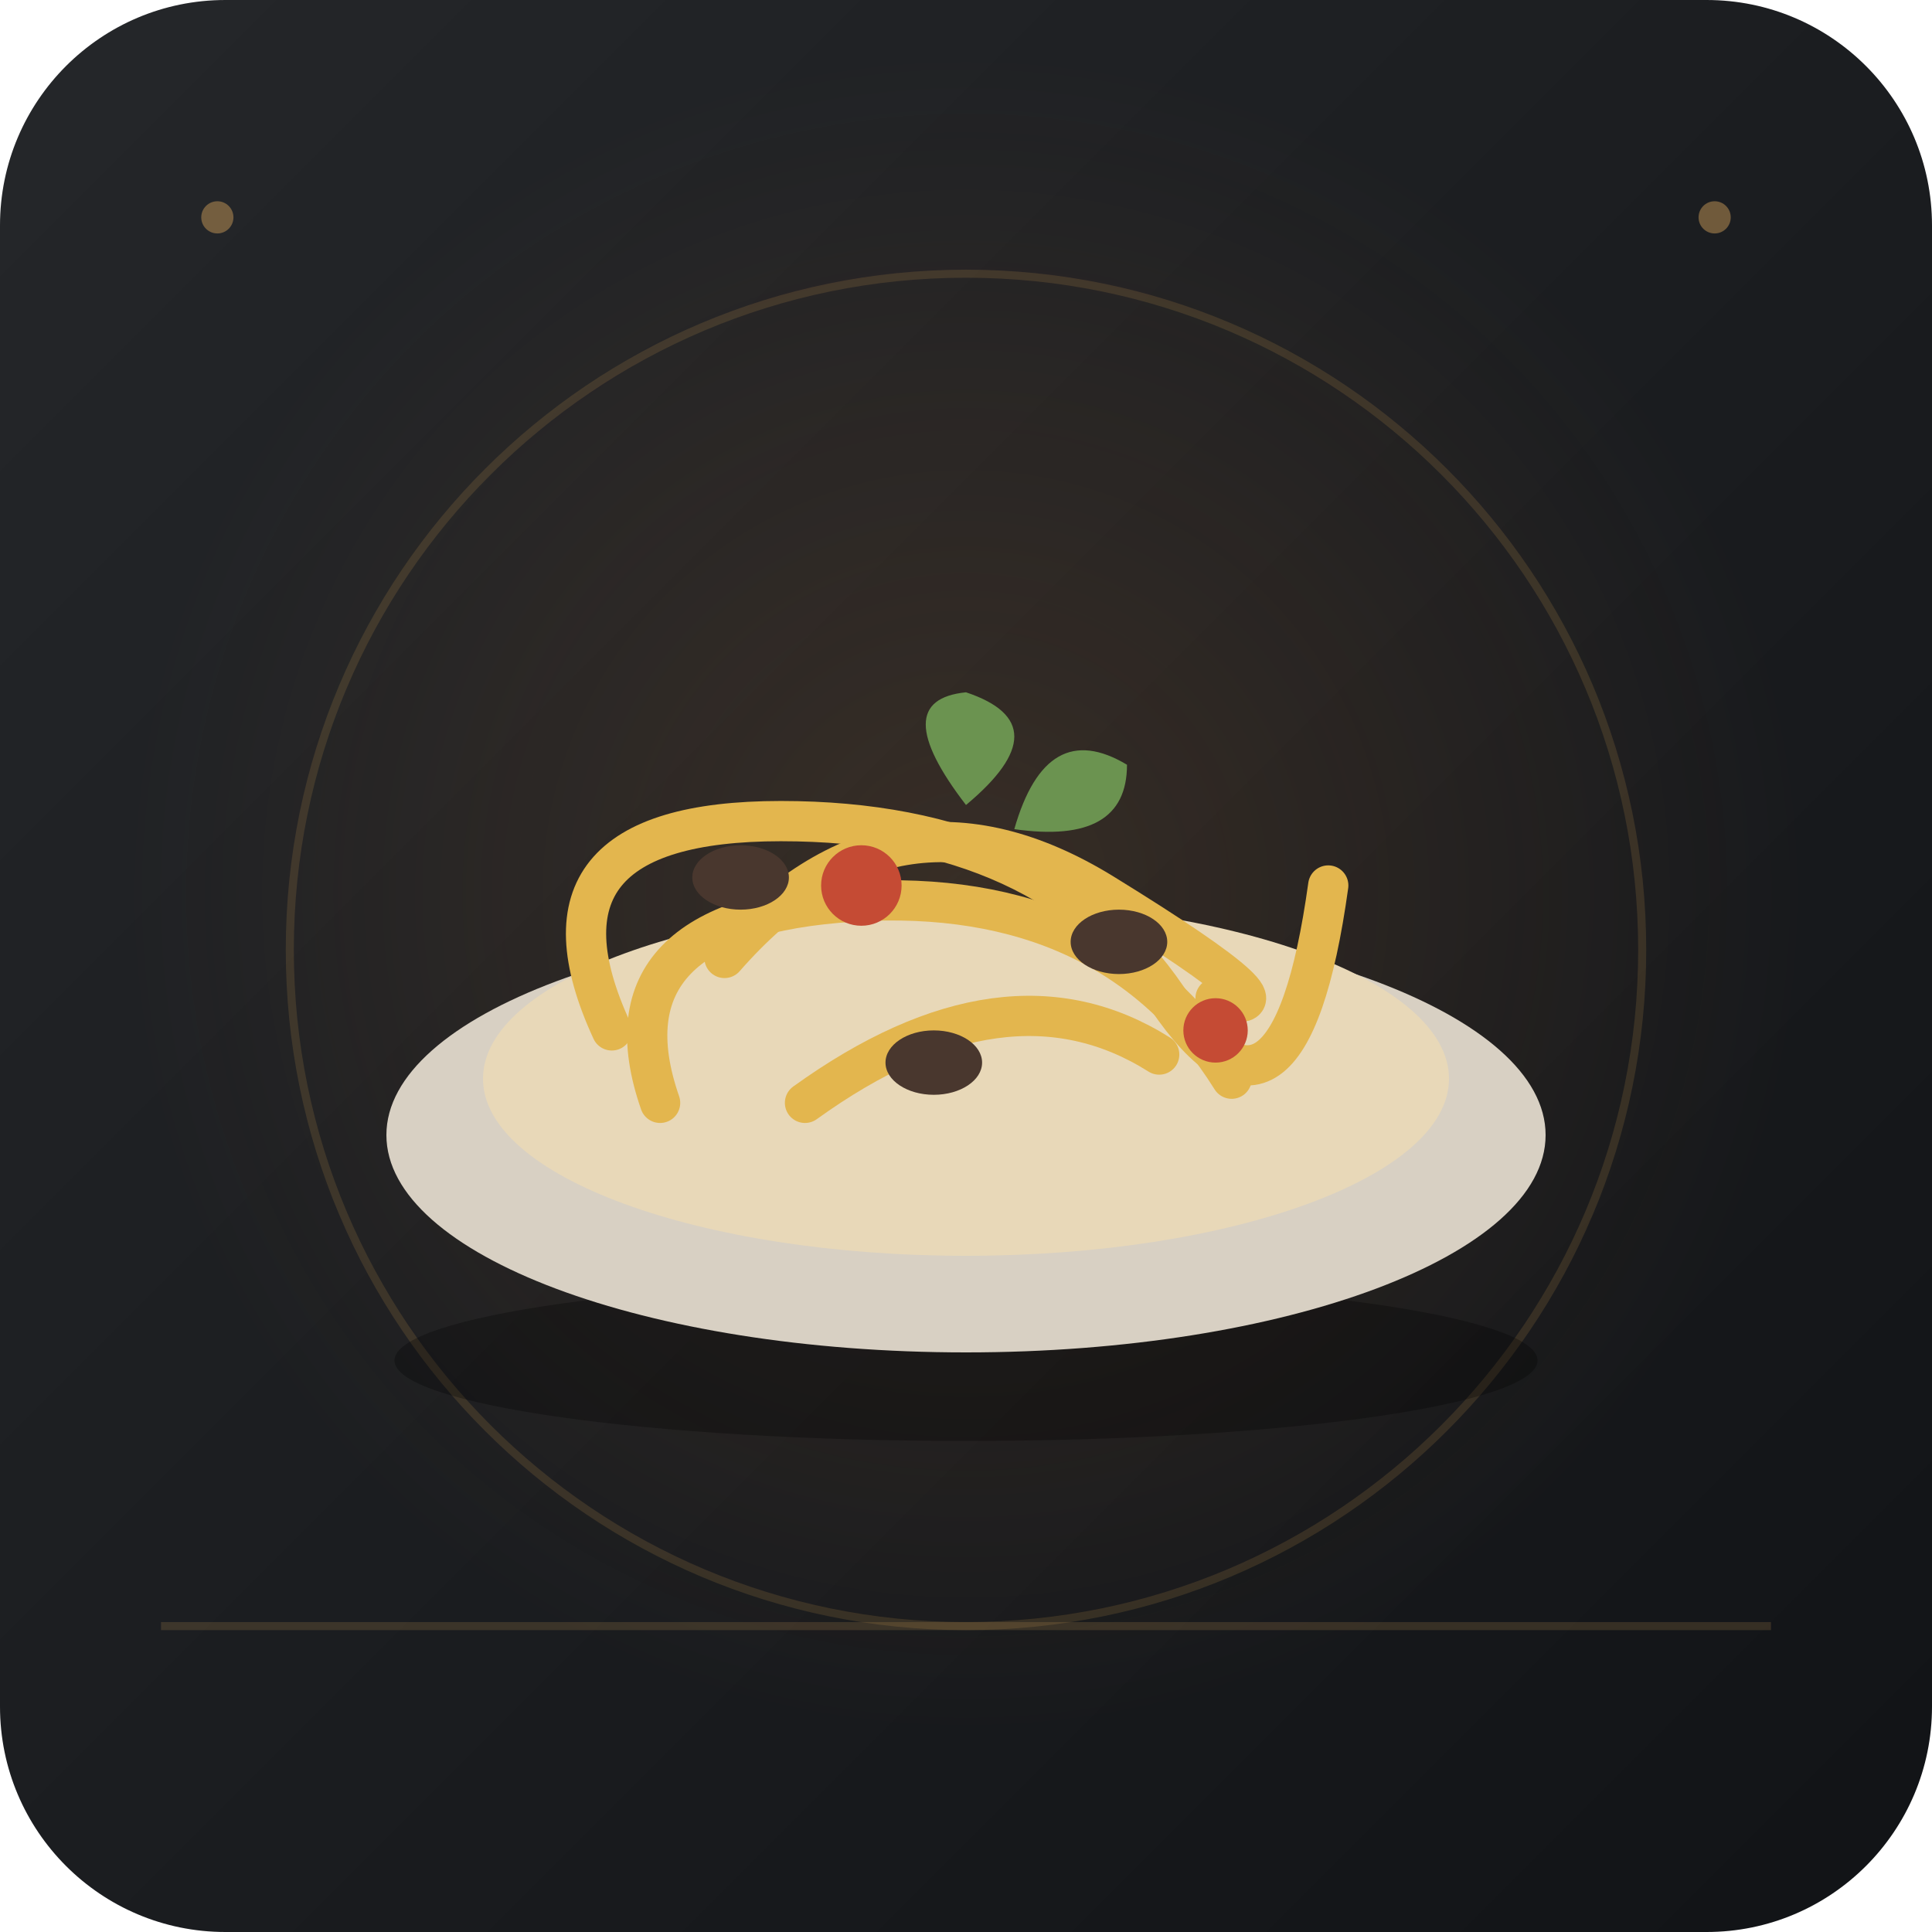
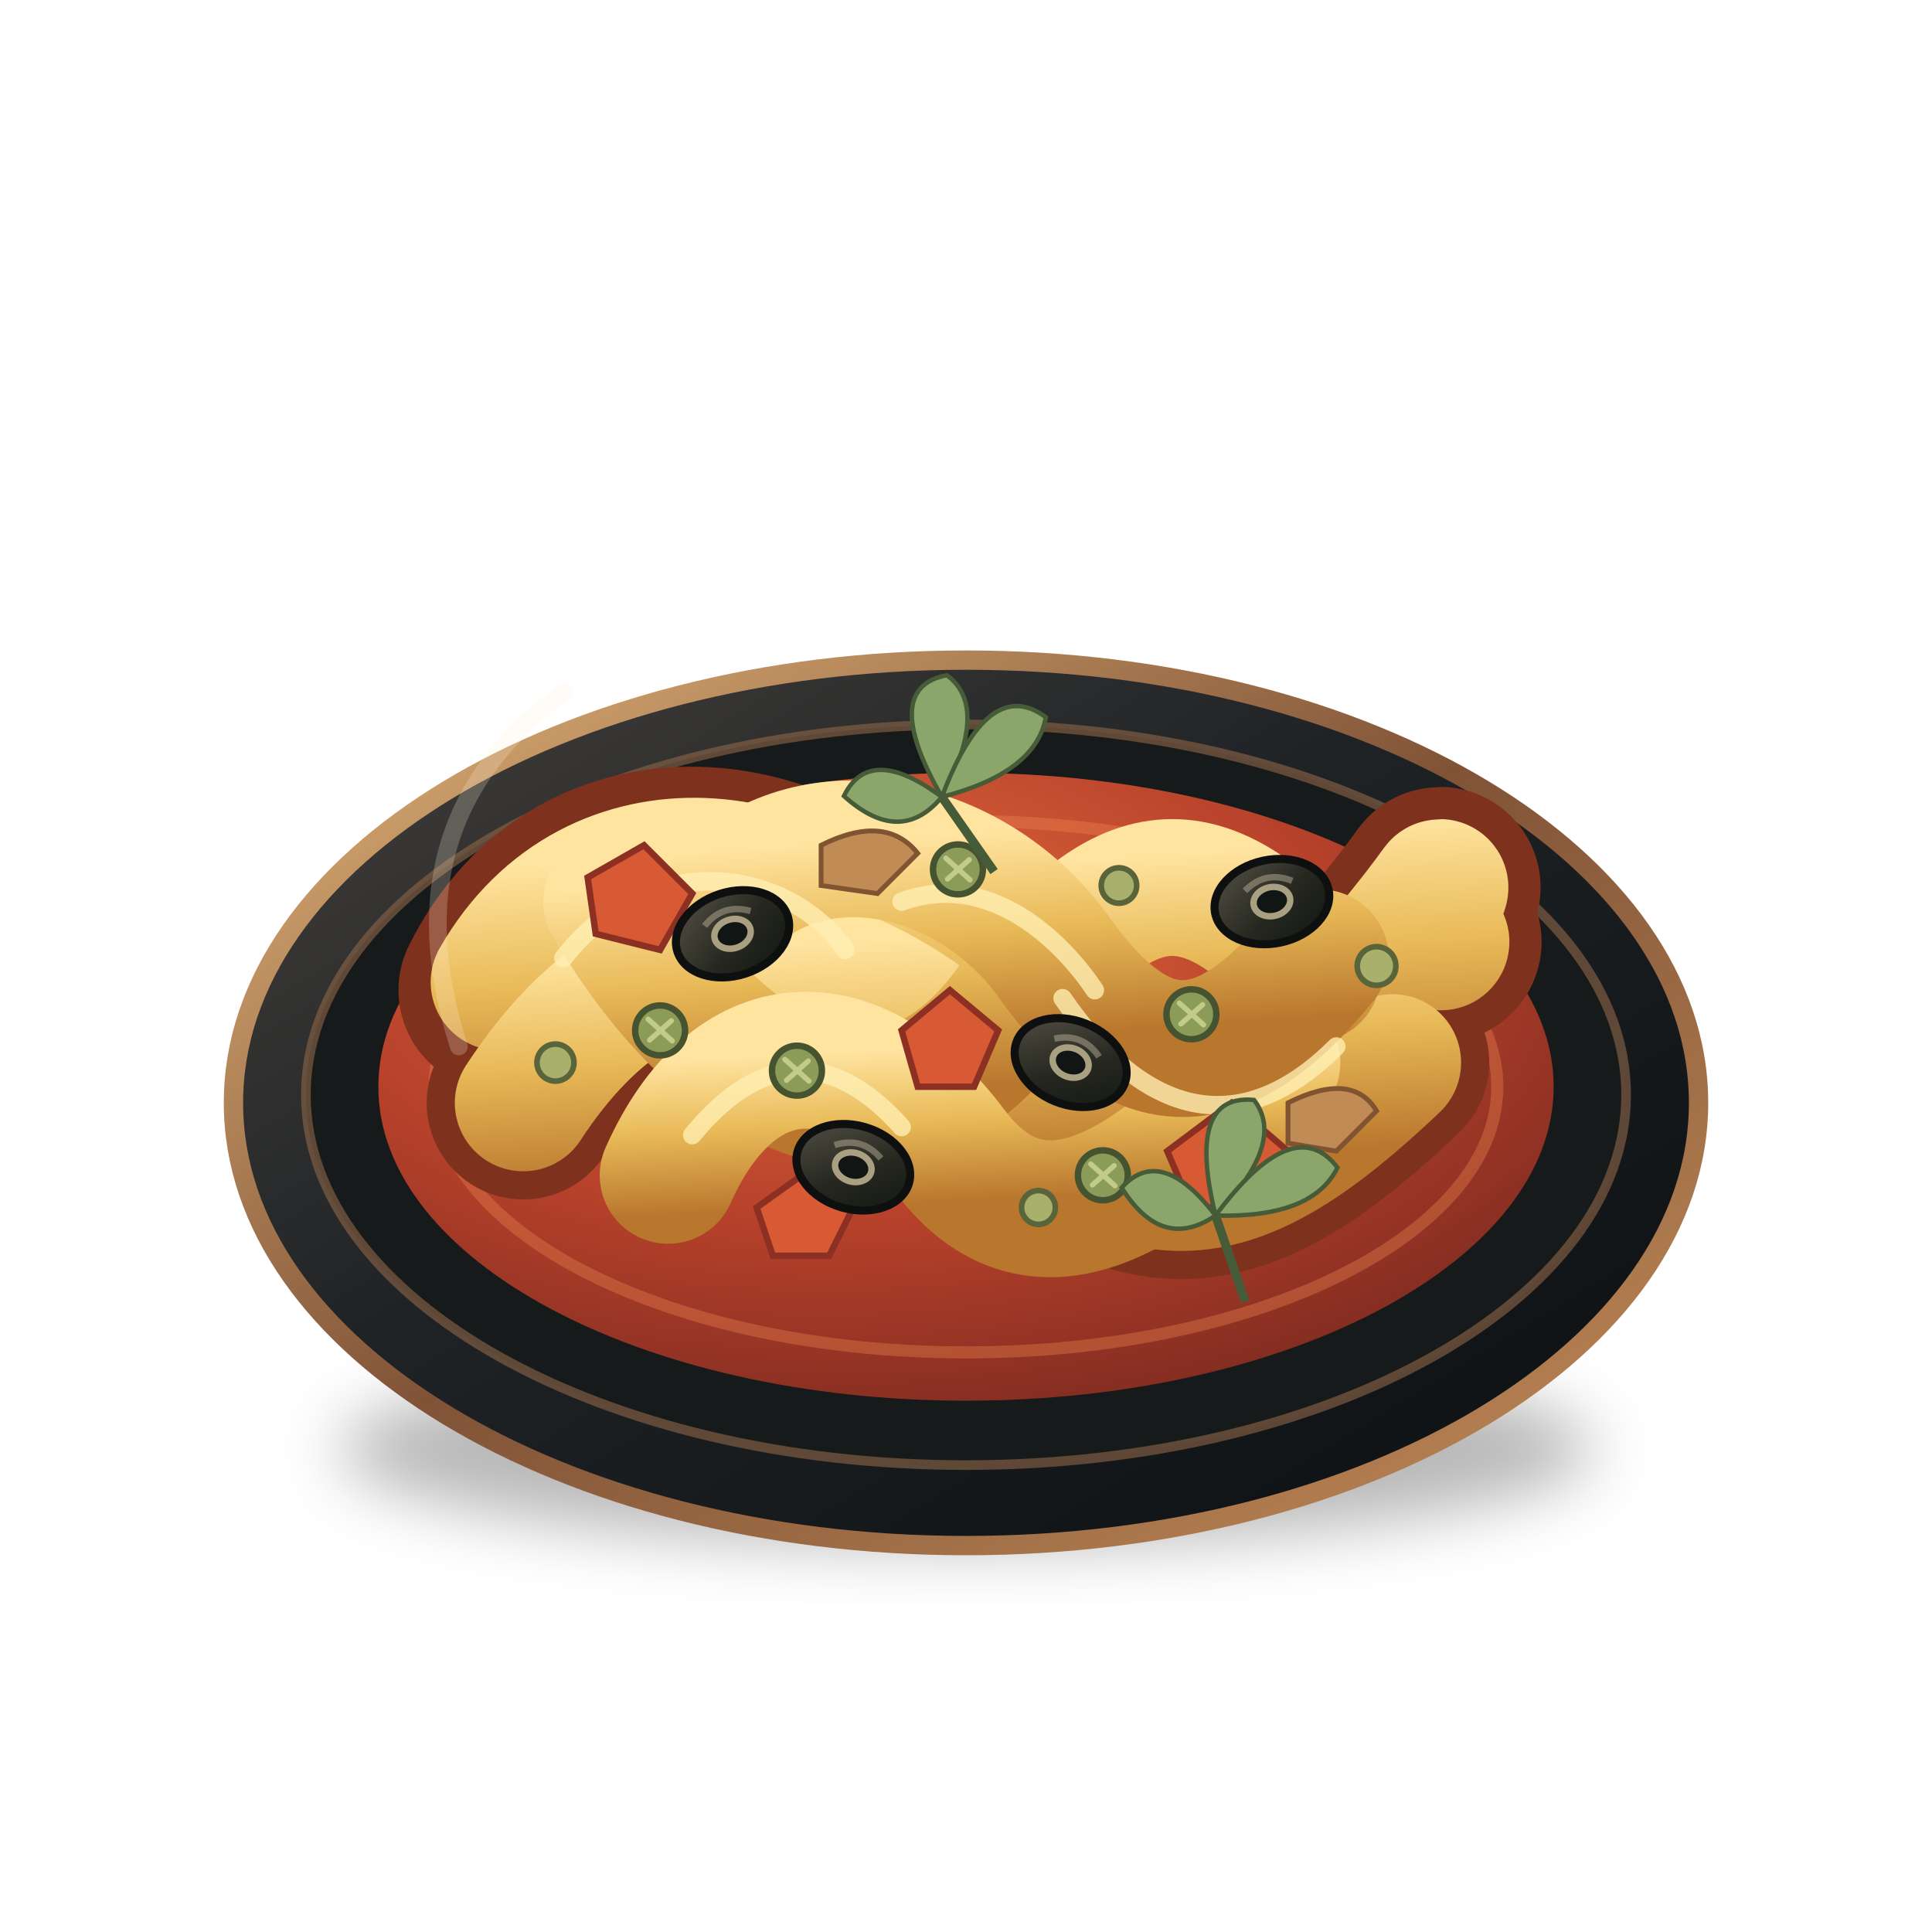
- <svg xmlns="http://www.w3.org/2000/svg" width="1024" height="1024" viewBox="0 0 240 240" role="img" aria-labelledby="t-spaghetti-puttanesca d-spaghetti-puttanesca">
+ <svg xmlns="http://www.w3.org/2000/svg" width="240" height="240" viewBox="0 0 240 240" role="img" aria-labelledby="title desc">
  <defs>
-     <linearGradient id="bg" x1="0" y1="0" x2="1" y2="1">
-       <stop stop-color="#25272a" />
-       <stop offset="1" stop-color="#111316" />
+     <linearGradient id="plate" x1="0" y1="0" x2="1" y2="1">
+       <stop stop-color="#45413c" />
+       <stop offset=".42" stop-color="#202326" />
+       <stop offset="1" stop-color="#0b0e10" />
    </linearGradient>
-     <radialGradient id="glow">
-       <stop stop-color="#b8753c" stop-opacity=".18" />
-       <stop offset="1" stop-color="#b8753c" stop-opacity="0" />
+     <linearGradient id="rim" x1="0" y1="0" x2="1" y2="1">
+       <stop stop-color="#e5b77b" />
+       <stop offset=".48" stop-color="#805337" />
+       <stop offset="1" stop-color="#c38c58" />
+     </linearGradient>
+     <radialGradient id="sauce" cx=".38" cy=".28" r=".85">
+       <stop stop-color="#e36c3f" />
+       <stop offset=".5" stop-color="#b8422b" />
+       <stop offset="1" stop-color="#76271f" />
    </radialGradient>
+     <linearGradient id="noodle" x1="0" y1="0" x2=".2" y2="1">
+       <stop stop-color="#ffe4a0" />
+       <stop offset=".48" stop-color="#e8b957" />
+       <stop offset="1" stop-color="#b9772e" />
+     </linearGradient>
+     <linearGradient id="olive" x1="0" y1="0" x2="1" y2="1">
+       <stop stop-color="#565247" />
+       <stop offset=".55" stop-color="#262820" />
+       <stop offset="1" stop-color="#111512" />
+     </linearGradient>
+     <filter id="shadow" x="-20%" y="-20%" width="140%" height="150%">
+       <feGaussianBlur stdDeviation="4" />
+     </filter>
+     <g id="olive-piece">
+       <ellipse rx="7.2" ry="5.2" fill="url(#olive)" stroke="#0d100f" stroke-width="1" />
+       <ellipse rx="2.3" ry="1.8" fill="#111513" stroke="#a8a080" stroke-width=".8" />
+       <path d="M-3 -2 Q0 -4 3 -2" fill="none" stroke="#a9a08a" stroke-opacity=".55" stroke-width=".8" />
+     </g>
+     <g id="caper">
+       <circle r="3.1" fill="#8b9b58" stroke="#465331" stroke-width=".8" />
+       <path d="M-1.5 -1.4 1.5 1.3M1.4 -1.2 -1.3 1.2" stroke="#c3cb88" stroke-width=".65" stroke-linecap="round" />
+     </g>
+     <g id="parsley" fill="#8ca56b" stroke="#465b37" stroke-width=".55">
+       <path d="M0 0 Q-10 -12 -2 -15 Q4 -12 0 0Z" />
+       <path d="M0 0 Q3 -16 11 -12 Q11 -5 0 0Z" />
+       <path d="M0 0 Q-4 7 -12 2 Q-10 -5 0 0Z" />
+       <path d="M0 0 8 8" fill="none" stroke-width="1.1" />
+     </g>
  </defs>
-   <rect width="240" height="240" rx="28" fill="url(#bg)" />
-   <circle cx="120" cy="111" r="104" fill="url(#glow)" />
-   <circle cx="120" cy="118" r="84" fill="none" stroke="#f0b65a" stroke-opacity=".14" />
-   <ellipse cx="120" cy="169" rx="71" ry="10" fill="#000" opacity=".28" />
-   <ellipse cx="120" cy="141" rx="72" ry="27" fill="#d8d0c3" />
-   <ellipse cx="120" cy="134" rx="60" ry="22" fill="#e8d8b8" />
-   <g fill="none" stroke="#e3b64e" stroke-width="5" stroke-linecap="round">
-     <path d="M76 128 Q64 102 97 102 T145 124 T165 110" />
-     <path d="M82 137 Q74 114 106 112 T153 134" />
-     <path d="M90 119 Q111 95 137 111 T151 124" />
-     <path d="M100 137 Q125 119 144 131" />
+   <ellipse cx="120" cy="180" rx="78" ry="12" fill="#000" opacity=".28" filter="url(#shadow)" />
+   <ellipse cx="120" cy="137" rx="91" ry="55" fill="url(#plate)" stroke="url(#rim)" stroke-width="2.4" />
+   <ellipse cx="120" cy="136" rx="82" ry="46" fill="#171a1a" stroke="#8b6547" stroke-opacity=".62" stroke-width="1.2" />
+   <ellipse cx="120" cy="135" rx="73" ry="39" fill="url(#sauce)" />
+   <ellipse cx="120" cy="135" rx="66" ry="33" fill="none" stroke="#f18a50" stroke-opacity=".35" stroke-width="1.5" />
+   <path d="M62 123 C73 101 100 105 112 121 S145 150 166 126 S175 111 179 117" fill="none" stroke="#7e321e" stroke-width="25" stroke-linecap="round" />
+   <path d="M65 137 C82 111 104 116 123 134 S153 151 173 132" fill="none" stroke="#7e321e" stroke-width="24" stroke-linecap="round" />
+   <g fill="none" stroke="url(#noodle)" stroke-width="17" stroke-linecap="round" stroke-linejoin="round">
+     <path d="M62 122 C74 101 101 105 112 121 S145 150 166 126 S175 111 179 117" />
+     <path d="M65 137 C82 111 104 116 123 134 S153 151 173 132" />
+     <path d="M76 112 C90 136 111 146 126 125 S151 108 163 121" />
+     <path d="M83 146 C91 128 106 127 118 143 S146 145 158 132" />
+     <path d="M91 111 C102 101 121 105 131 119 S151 135 164 119" />
  </g>
-   <g fill="#49372e">
-     <ellipse cx="92" cy="109" rx="6" ry="4" />
-     <ellipse cx="139" cy="117" rx="6" ry="4" />
-     <ellipse cx="116" cy="132" rx="6" ry="4" />
+   <g fill="none" stroke="#fff0b4" stroke-width="2.3" stroke-linecap="round" opacity=".78">
+     <path d="M70 119 C81 105 98 108 105 118" />
+     <path d="M86 141 C95 130 104 131 112 140" />
+     <path d="M132 124 C143 140 155 141 166 130" />
+     <path d="M112 112 C123 108 132 117 136 123" />
  </g>
-   <g fill="#c54b34">
-     <circle cx="107" cy="110" r="5" />
-     <circle cx="151" cy="128" r="4" />
+   <g fill="#d85a35" stroke="#8c3023" stroke-width=".8">
+     <path d="M73 109 80 105 86 111 82 118 74 116Z" />
+     <path d="M145 143 153 137 160 143 156 150 148 150Z" />
+     <path d="M112 128 118 123 124 128 121 135 114 135Z" />
+     <path d="M94 150 101 145 106 150 103 156 96 156Z" />
  </g>
-   <g fill="#6b9350">
-     <path d="M120 100 q-10 -13 0 -14 q12 4 0 14Z" />
-     <path d="M126 103 q4 -14 14 -8 q0 10 -14 8Z" />
+   <g fill="#a8b06c" stroke="#59643b" stroke-width=".7">
+     <circle cx="69" cy="132" r="2.3" />
+     <circle cx="139" cy="110" r="2.2" />
+     <circle cx="171" cy="120" r="2.4" />
+     <circle cx="129" cy="150" r="2.1" />
  </g>
-   <path d="M20 202 H220" stroke="#d7a35b" stroke-opacity=".18" />
-   <circle cx="27" cy="27" r="2" fill="#d7a35b" opacity=".45" />
-   <circle cx="213" cy="27" r="2" fill="#d7a35b" opacity=".45" />
+   <use href="#olive-piece" x="91" y="116" transform="rotate(-18 91 116)" />
+   <use href="#olive-piece" x="133" y="132" transform="rotate(22 133 132)" />
+   <use href="#olive-piece" x="158" y="112" transform="rotate(-12 158 112)" />
+   <use href="#olive-piece" x="106" y="145" transform="rotate(16 106 145)" />
+   <use href="#caper" x="82" y="128" />
+   <use href="#caper" x="119" y="108" />
+   <use href="#caper" x="148" y="126" />
+   <use href="#caper" x="137" y="146" />
+   <use href="#caper" x="99" y="133" />
+   <g fill="#c08b55" stroke="#805331" stroke-width=".6">
+     <path d="M102 105 Q110 101 114 106 L109 111 102 110Z" />
+     <path d="M160 137 Q168 133 171 138 L166 143 160 142Z" />
+   </g>
+   <use href="#parsley" x="117" y="99" transform="rotate(10 117 99)" />
+   <use href="#parsley" x="151" y="151" transform="rotate(26 151 151)" />
+   <path d="M57 130 Q48 102 70 86" fill="none" stroke="#fff3dc" stroke-opacity=".22" stroke-width="2.2" stroke-linecap="round" />
</svg>
